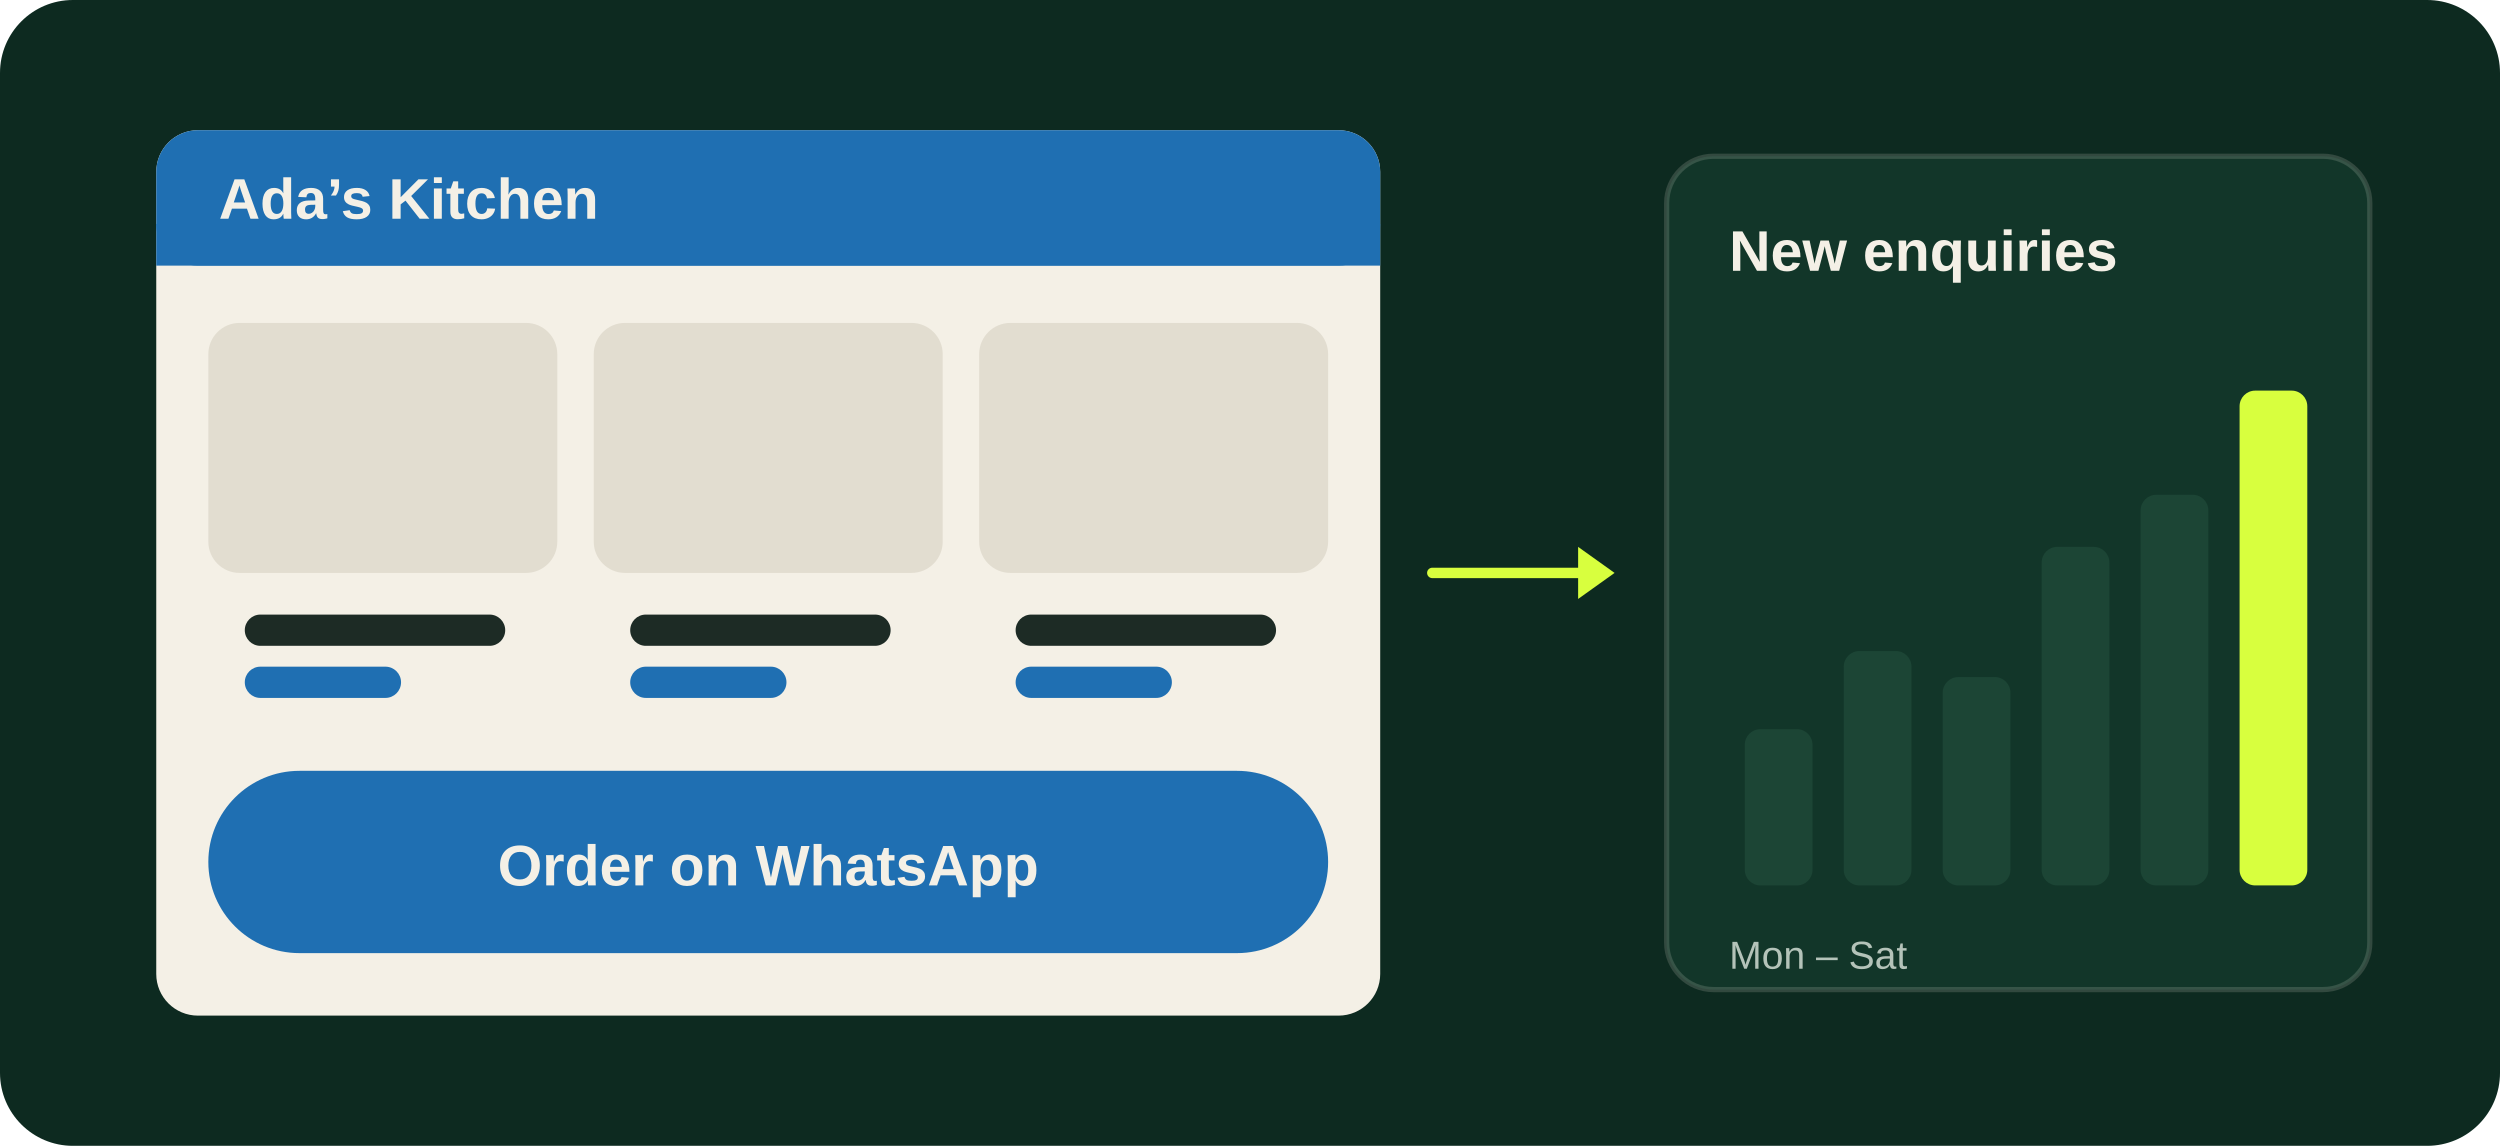
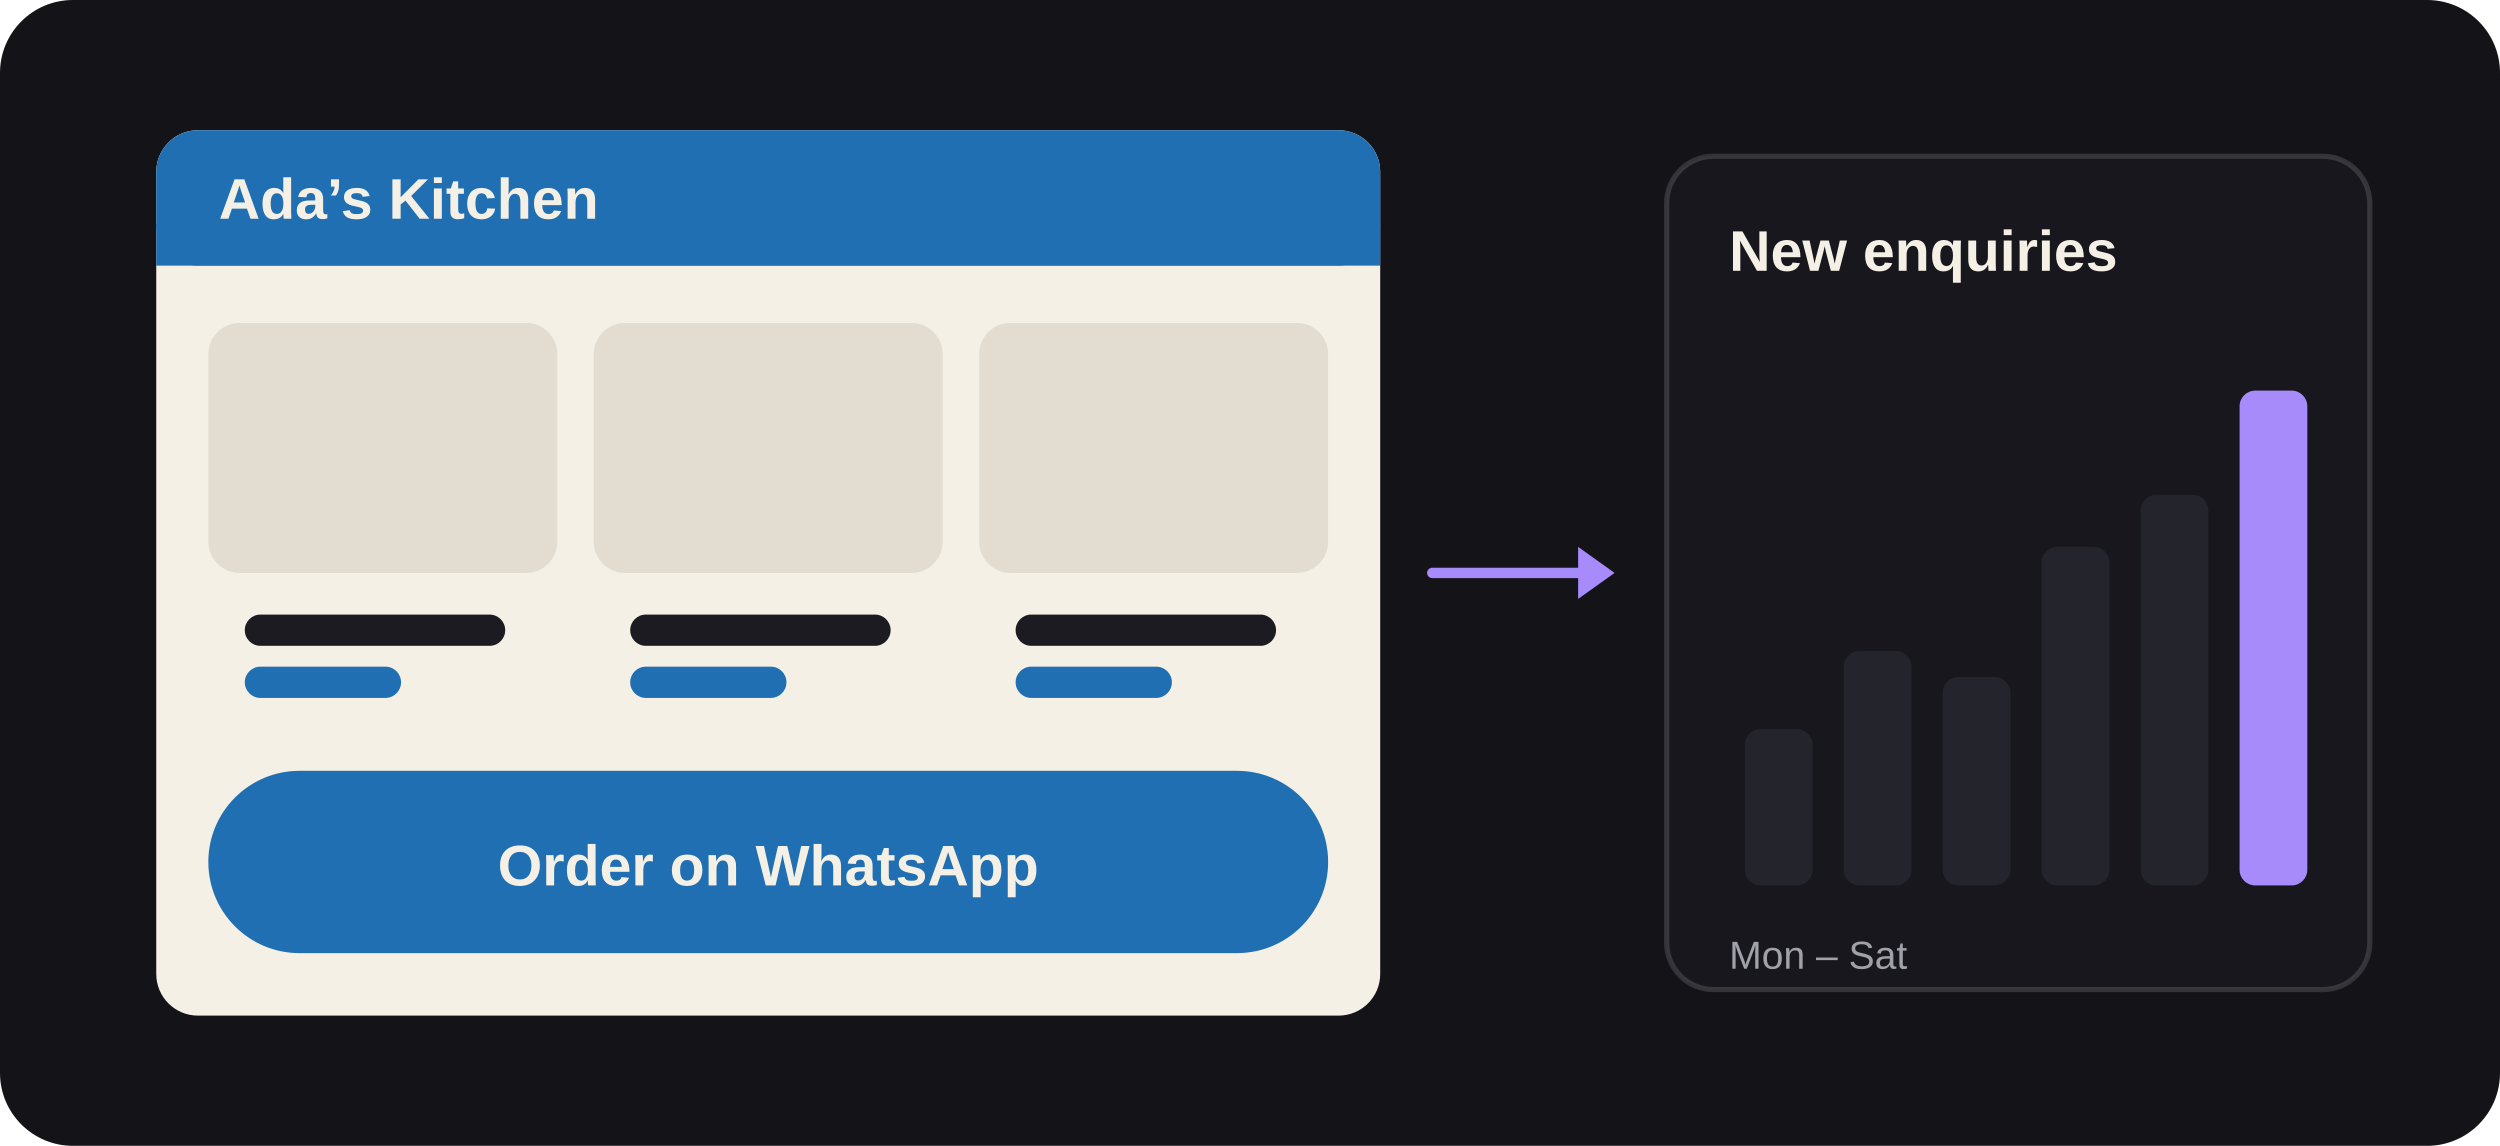
<svg xmlns="http://www.w3.org/2000/svg" viewBox="0 0 960 440" role="img" aria-labelledby="t">
-   <rect x="0" y="0" width="960" height="440" rx="28" fill="#0d2a20" />
+   <rect x="0" y="0" width="960" height="440" rx="28" fill="#131318" />
  <rect x="60" y="50" width="470" height="340" rx="16" fill="#f4f0e6" />
  <rect x="60" y="50" width="470" height="52" rx="16" fill="#1f6fb2" />
  <rect x="60" y="86" width="470" height="16" rx="0" fill="#1f6fb2" />
  <text x="84" y="84" font-family="Arial,Helvetica,sans-serif" font-size="22" font-weight="700" fill="#f4f0e6" text-anchor="start">Ada’s Kitchen</text>
  <rect x="80" y="124" width="134" height="96" rx="12" fill="#e2ddd0" />
-   <rect x="94" y="236" width="100" height="12" rx="6" fill="#1d2b25" />
+   <rect x="94" y="236" width="100" height="12" rx="6" fill="#1b1b21" />
  <rect x="94" y="256" width="60" height="12" rx="6" fill="#1f6fb2" />
  <rect x="228" y="124" width="134" height="96" rx="12" fill="#e2ddd0" />
-   <rect x="242" y="236" width="100" height="12" rx="6" fill="#1d2b25" />
+   <rect x="242" y="236" width="100" height="12" rx="6" fill="#1b1b21" />
  <rect x="242" y="256" width="60" height="12" rx="6" fill="#1f6fb2" />
  <rect x="376" y="124" width="134" height="96" rx="12" fill="#e2ddd0" />
-   <rect x="390" y="236" width="100" height="12" rx="6" fill="#1d2b25" />
+   <rect x="390" y="236" width="100" height="12" rx="6" fill="#1b1b21" />
  <rect x="390" y="256" width="60" height="12" rx="6" fill="#1f6fb2" />
  <rect x="80" y="296" width="430" height="70" rx="35" fill="#1f6fb2" />
  <text x="295" y="340" font-family="Arial,Helvetica,sans-serif" font-size="22" font-weight="700" fill="#f4f0e6" text-anchor="middle">Order on WhatsApp</text>
-   <path d="M550 220H608" stroke="#d8ff3e" stroke-width="4" stroke-linecap="round" />
-   <path d="M606 210l14 10-14 10z" fill="#d8ff3e" />
-   <rect x="640" y="60" width="270" height="320" rx="18" fill="#123629" stroke="rgba(244,240,230,.16)" stroke-width="2" />
+   <path d="M550 220H608" stroke="#a78bfa" stroke-width="4" stroke-linecap="round" />
+   <path d="M606 210l14 10-14 10z" fill="#a78bfa" />
+   <rect x="640" y="60" width="270" height="320" rx="18" fill="#17171d" stroke="rgba(255,255,255,.14)" stroke-width="2" />
  <text x="664" y="104" font-family="Arial,Helvetica,sans-serif" font-size="22" font-weight="700" fill="#f4f0e6" text-anchor="start">New enquiries</text>
-   <rect x="670" y="280" width="26" height="60" rx="6" fill="#1c4535" />
-   <rect x="708" y="250" width="26" height="90" rx="6" fill="#1c4535" />
-   <rect x="746" y="260" width="26" height="80" rx="6" fill="#1c4535" />
-   <rect x="784" y="210" width="26" height="130" rx="6" fill="#1c4535" />
-   <rect x="822" y="190" width="26" height="150" rx="6" fill="#1c4535" />
-   <rect x="860" y="150" width="26" height="190" rx="6" fill="#d8ff3e" />
-   <text x="664" y="372" font-family="Arial,Helvetica,sans-serif" font-size="15" font-weight="400" fill="#b4c3b9" text-anchor="start">Mon – Sat</text>
+   <rect x="670" y="280" width="26" height="60" rx="6" fill="#24242c" />
+   <rect x="708" y="250" width="26" height="90" rx="6" fill="#24242c" />
+   <rect x="746" y="260" width="26" height="80" rx="6" fill="#24242c" />
+   <rect x="784" y="210" width="26" height="130" rx="6" fill="#24242c" />
+   <rect x="822" y="190" width="26" height="150" rx="6" fill="#24242c" />
+   <rect x="860" y="150" width="26" height="190" rx="6" fill="#a78bfa" />
+   <text x="664" y="372" font-family="Arial,Helvetica,sans-serif" font-size="15" font-weight="400" fill="#a1a1aa" text-anchor="start">Mon – Sat</text>
</svg>
